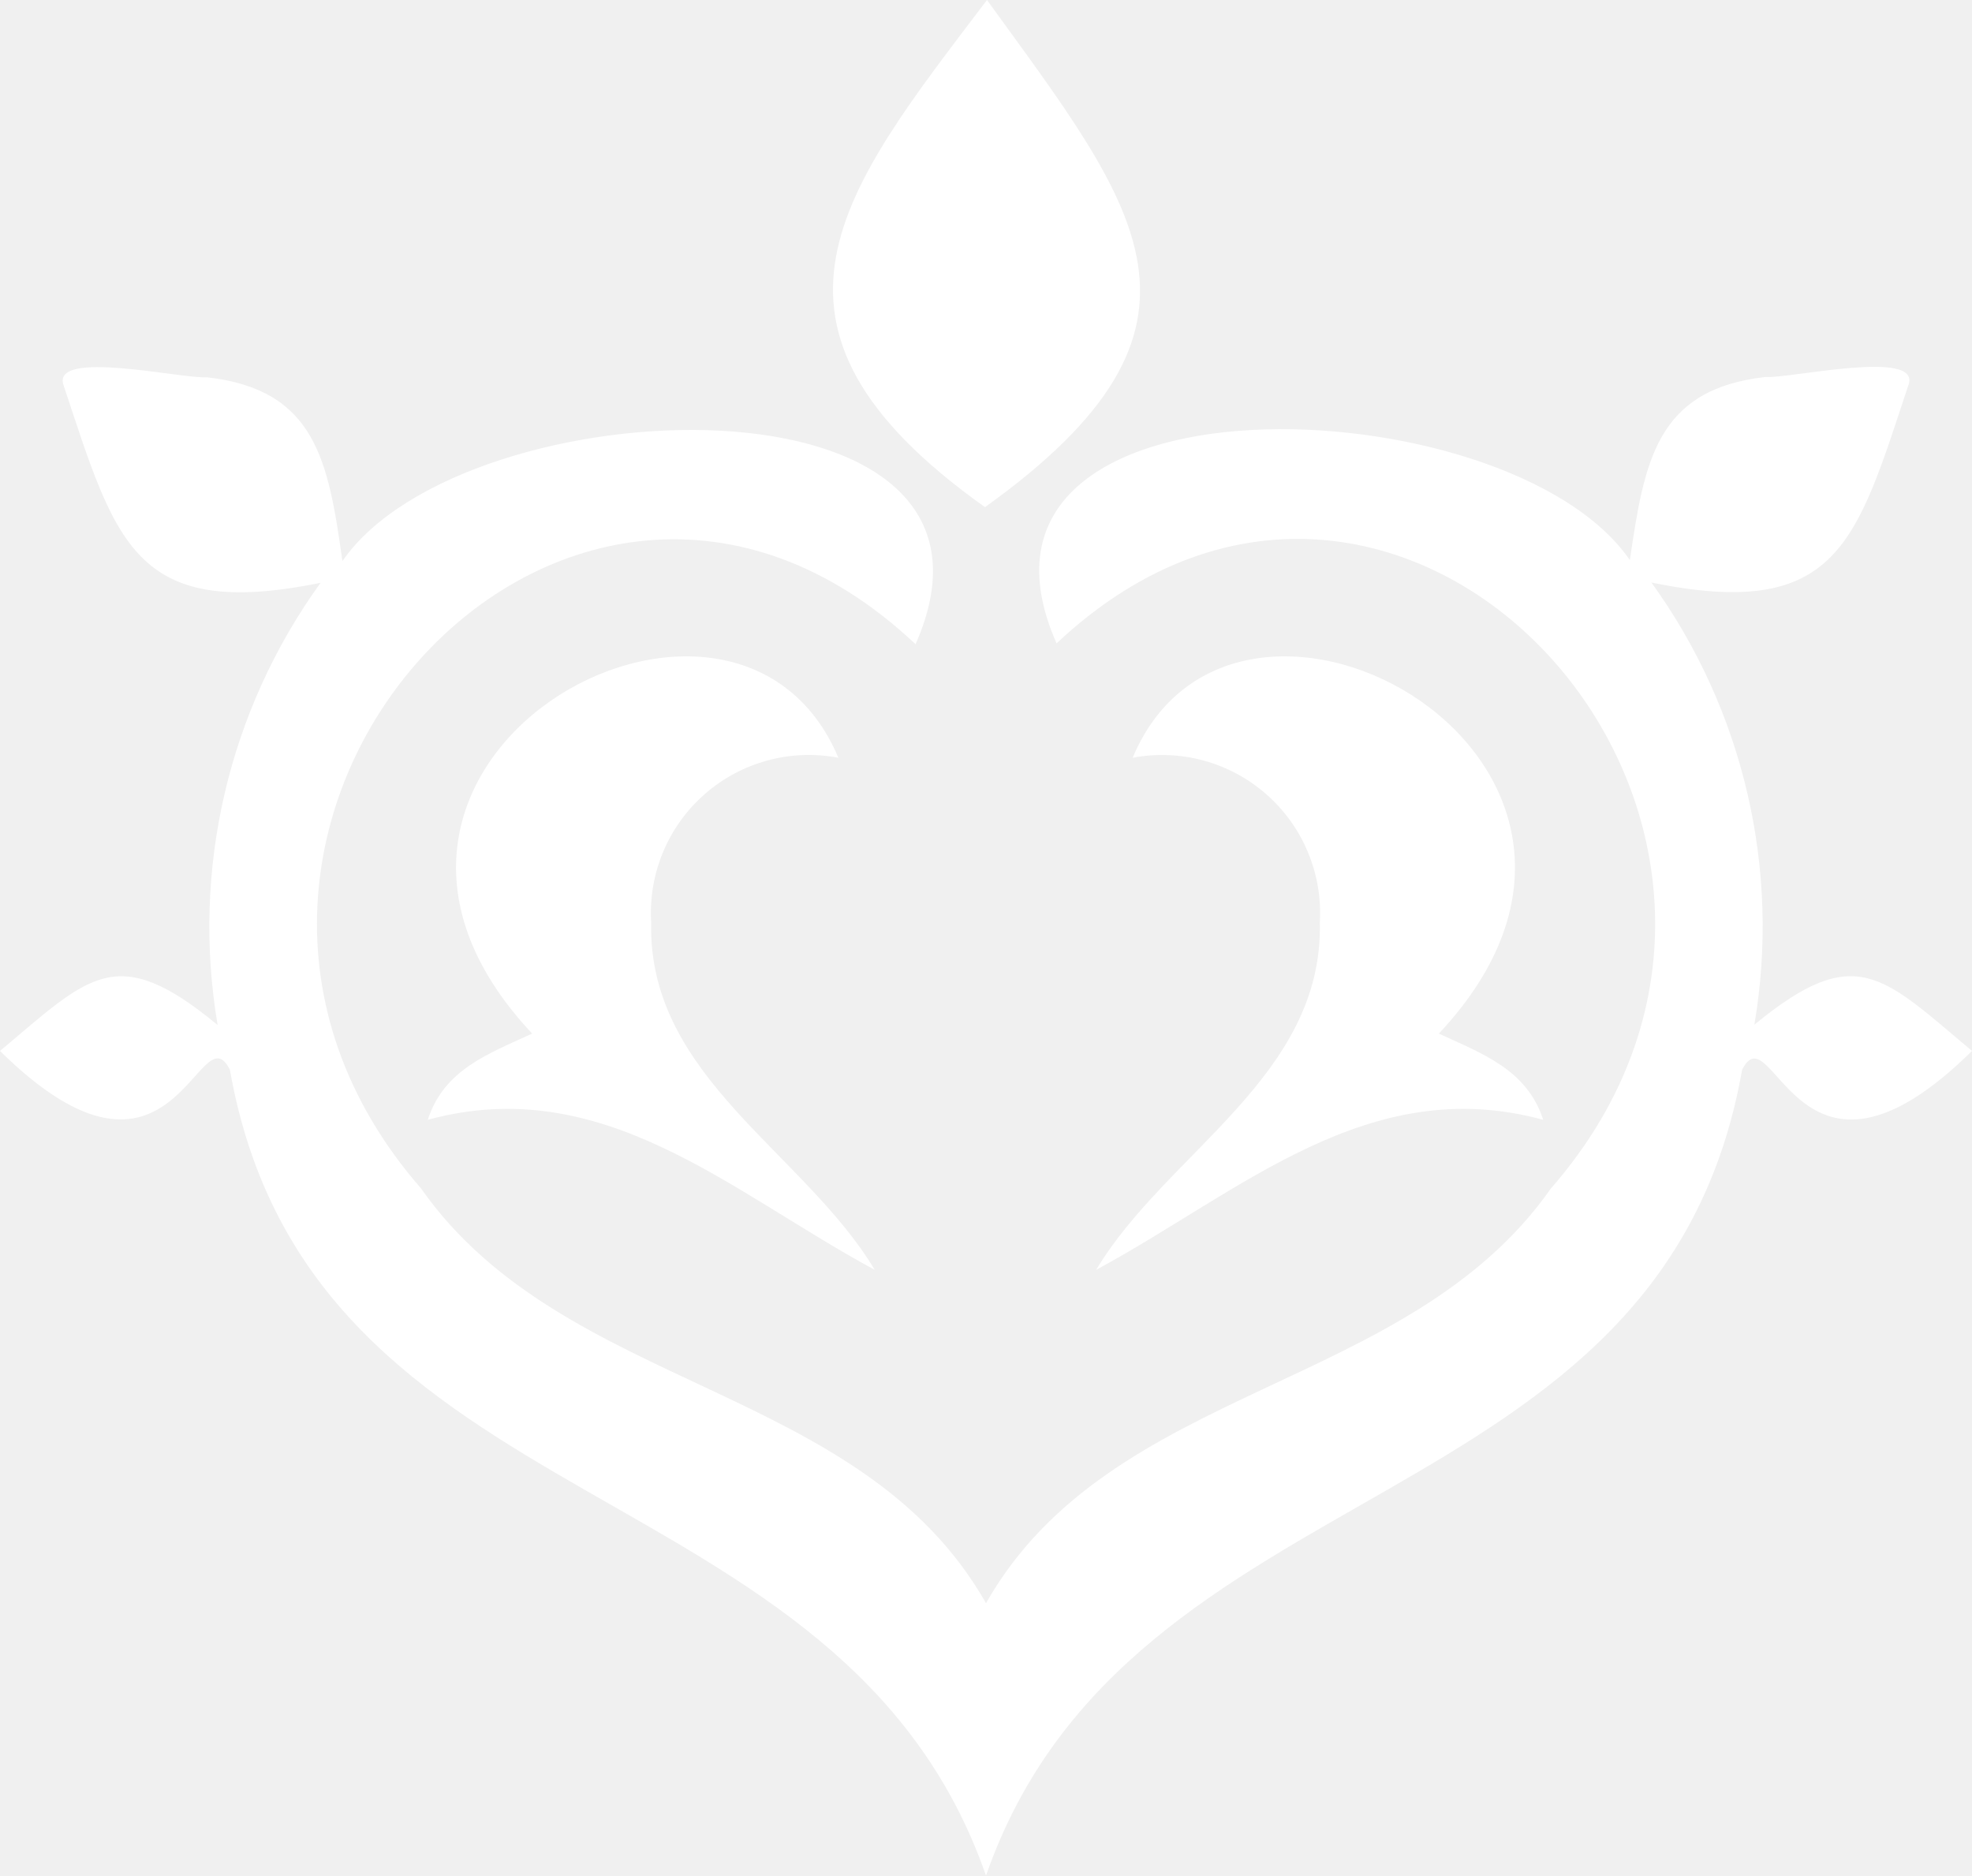
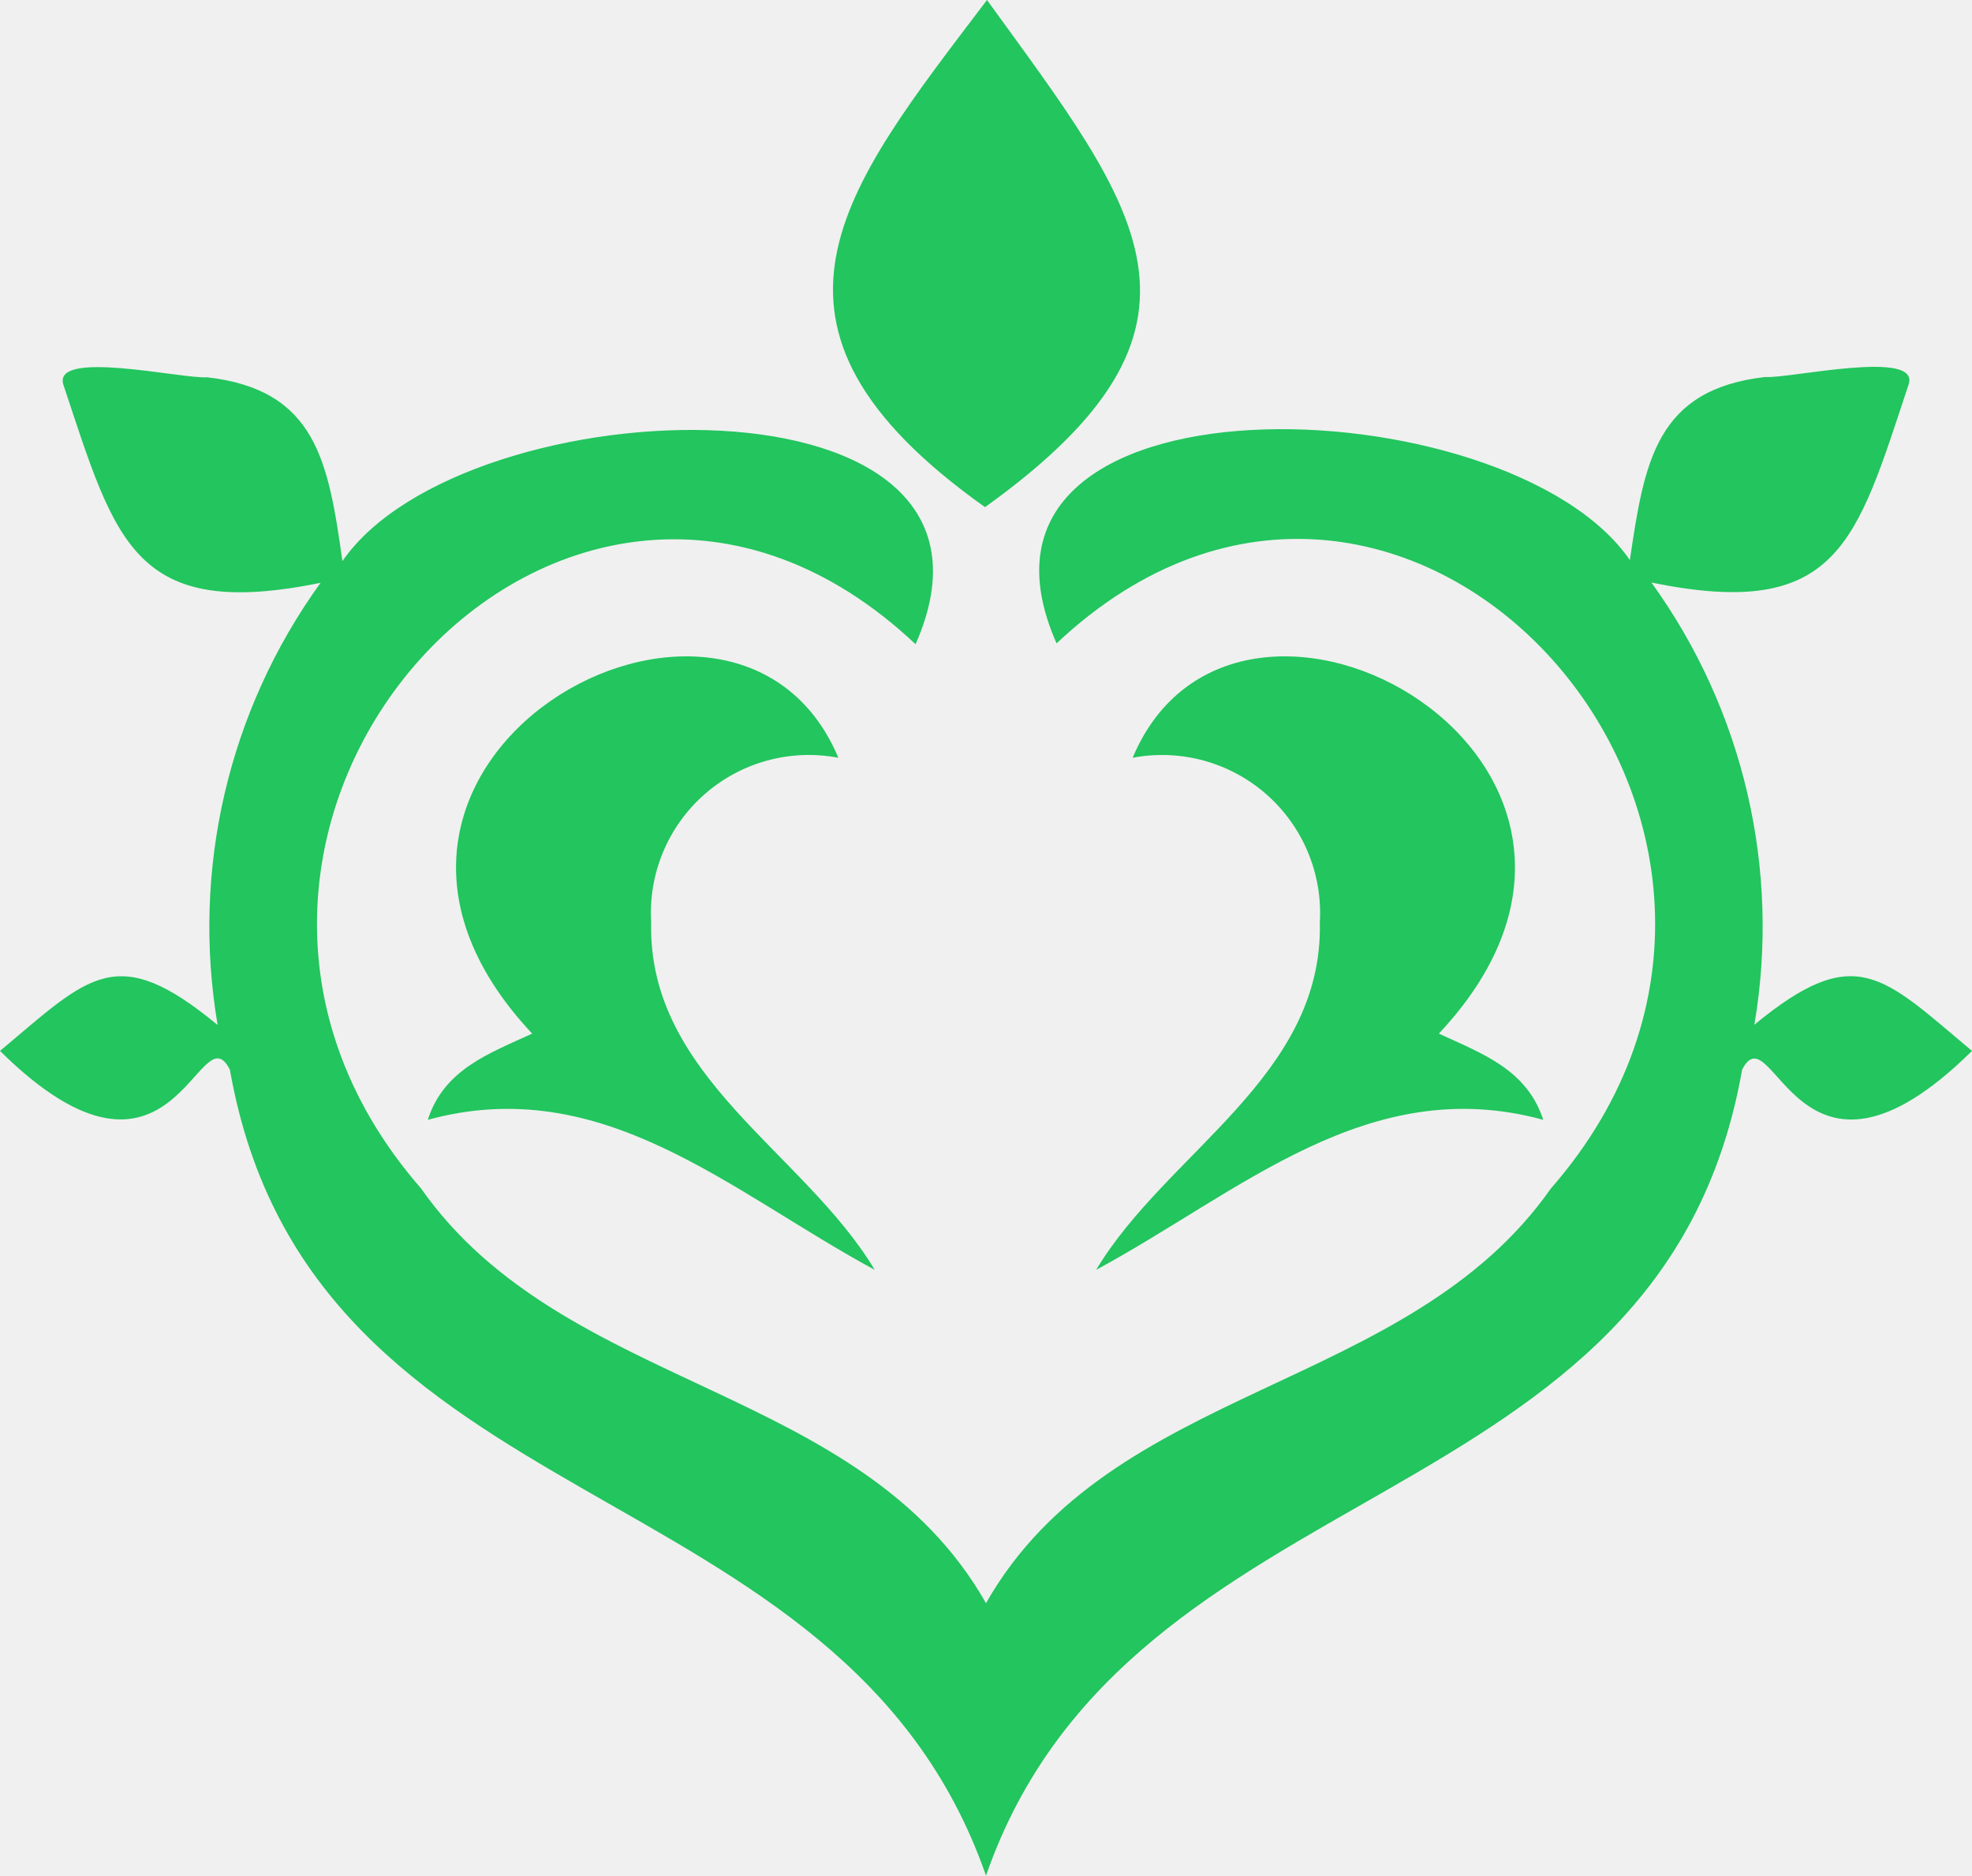
<svg xmlns="http://www.w3.org/2000/svg" viewBox="0 0 14 13.314">
  <g id="a3b63d88-c0af-43cc-9592-b9d6b25e8f6b" data-name="Layer 2">
    <g id="b5c14601-5d06-461f-a7ac-7e81037471c6" data-name="Elements">
      <g id="b45fc9b6-6e83-4fcb-8979-4bd4d5d3e0da" data-name="Dendro">
-         <path d="M10.956,7.949c-1.242-.339-2.145.509-3.174,1.065.5-.835,1.613-1.371,1.588-2.466A1.122,1.122,0,0,0,8.041,5.379c.741-1.764,3.98.034,2.174,1.958C10.518,7.478,10.839,7.589,10.956,7.949Zm-7.919,0c1.242-.339,2.144.509,3.173,1.065-.5-.835-1.613-1.371-1.587-2.466A1.121,1.121,0,0,1,5.952,5.379c-.742-1.764-3.98.034-2.174,1.958C3.474,7.478,3.153,7.589,3.037,7.949ZM7,11.38C6.11,9.815,4.008,9.887,2.989,8.436.769,5.889,4.028,2.245,6.5,4.573c.88-1.994-3.2-1.85-4.069-.59-.1-.709-.187-1.217-.962-1.305C1.3,2.692.355,2.473.452,2.737c.37,1.113.5,1.67,1.824,1.4a4.167,4.167,0,0,0-.731,3.139C.825,6.681.636,6.927,0,7.46c1.239,1.223,1.412-.3,1.632.133C2.207,10.851,5.976,10.376,7,13.314c1.023-2.936,4.794-2.465,5.368-5.721.22-.429.393,1.09,1.632-.133-.636-.533-.825-.779-1.545-.186a4.167,4.167,0,0,0-.731-3.139c1.328.272,1.454-.285,1.824-1.4.1-.264-.852-.045-1.015-.059-.775.088-.859.6-.962,1.3-.864-1.26-4.95-1.4-4.07.591C9.969,2.245,13.235,5.89,11.01,8.437,9.992,9.887,7.89,9.815,7,11.38M7.007,0C5.986,1.347,5.175,2.309,6.993,3.6,8.792,2.311,8.083,1.485,7.007,0Z" fill="#fff" />
+         <path d="M10.956,7.949c-1.242-.339-2.145.509-3.174,1.065.5-.835,1.613-1.371,1.588-2.466A1.122,1.122,0,0,0,8.041,5.379c.741-1.764,3.98.034,2.174,1.958C10.518,7.478,10.839,7.589,10.956,7.949Zm-7.919,0c1.242-.339,2.144.509,3.173,1.065-.5-.835-1.613-1.371-1.587-2.466A1.121,1.121,0,0,1,5.952,5.379c-.742-1.764-3.98.034-2.174,1.958C3.474,7.478,3.153,7.589,3.037,7.949ZM7,11.38C6.11,9.815,4.008,9.887,2.989,8.436.769,5.889,4.028,2.245,6.5,4.573c.88-1.994-3.2-1.85-4.069-.59-.1-.709-.187-1.217-.962-1.305C1.3,2.692.355,2.473.452,2.737c.37,1.113.5,1.67,1.824,1.4a4.167,4.167,0,0,0-.731,3.139C.825,6.681.636,6.927,0,7.46c1.239,1.223,1.412-.3,1.632.133C2.207,10.851,5.976,10.376,7,13.314c1.023-2.936,4.794-2.465,5.368-5.721.22-.429.393,1.09,1.632-.133-.636-.533-.825-.779-1.545-.186a4.167,4.167,0,0,0-.731-3.139c1.328.272,1.454-.285,1.824-1.4.1-.264-.852-.045-1.015-.059-.775.088-.859.6-.962,1.3-.864-1.26-4.95-1.4-4.07.591C9.969,2.245,13.235,5.89,11.01,8.437,9.992,9.887,7.89,9.815,7,11.38M7.007,0C5.986,1.347,5.175,2.309,6.993,3.6,8.792,2.311,8.083,1.485,7.007,0Z" fill="#22c55e" />
      </g>
    </g>
  </g>
</svg>
